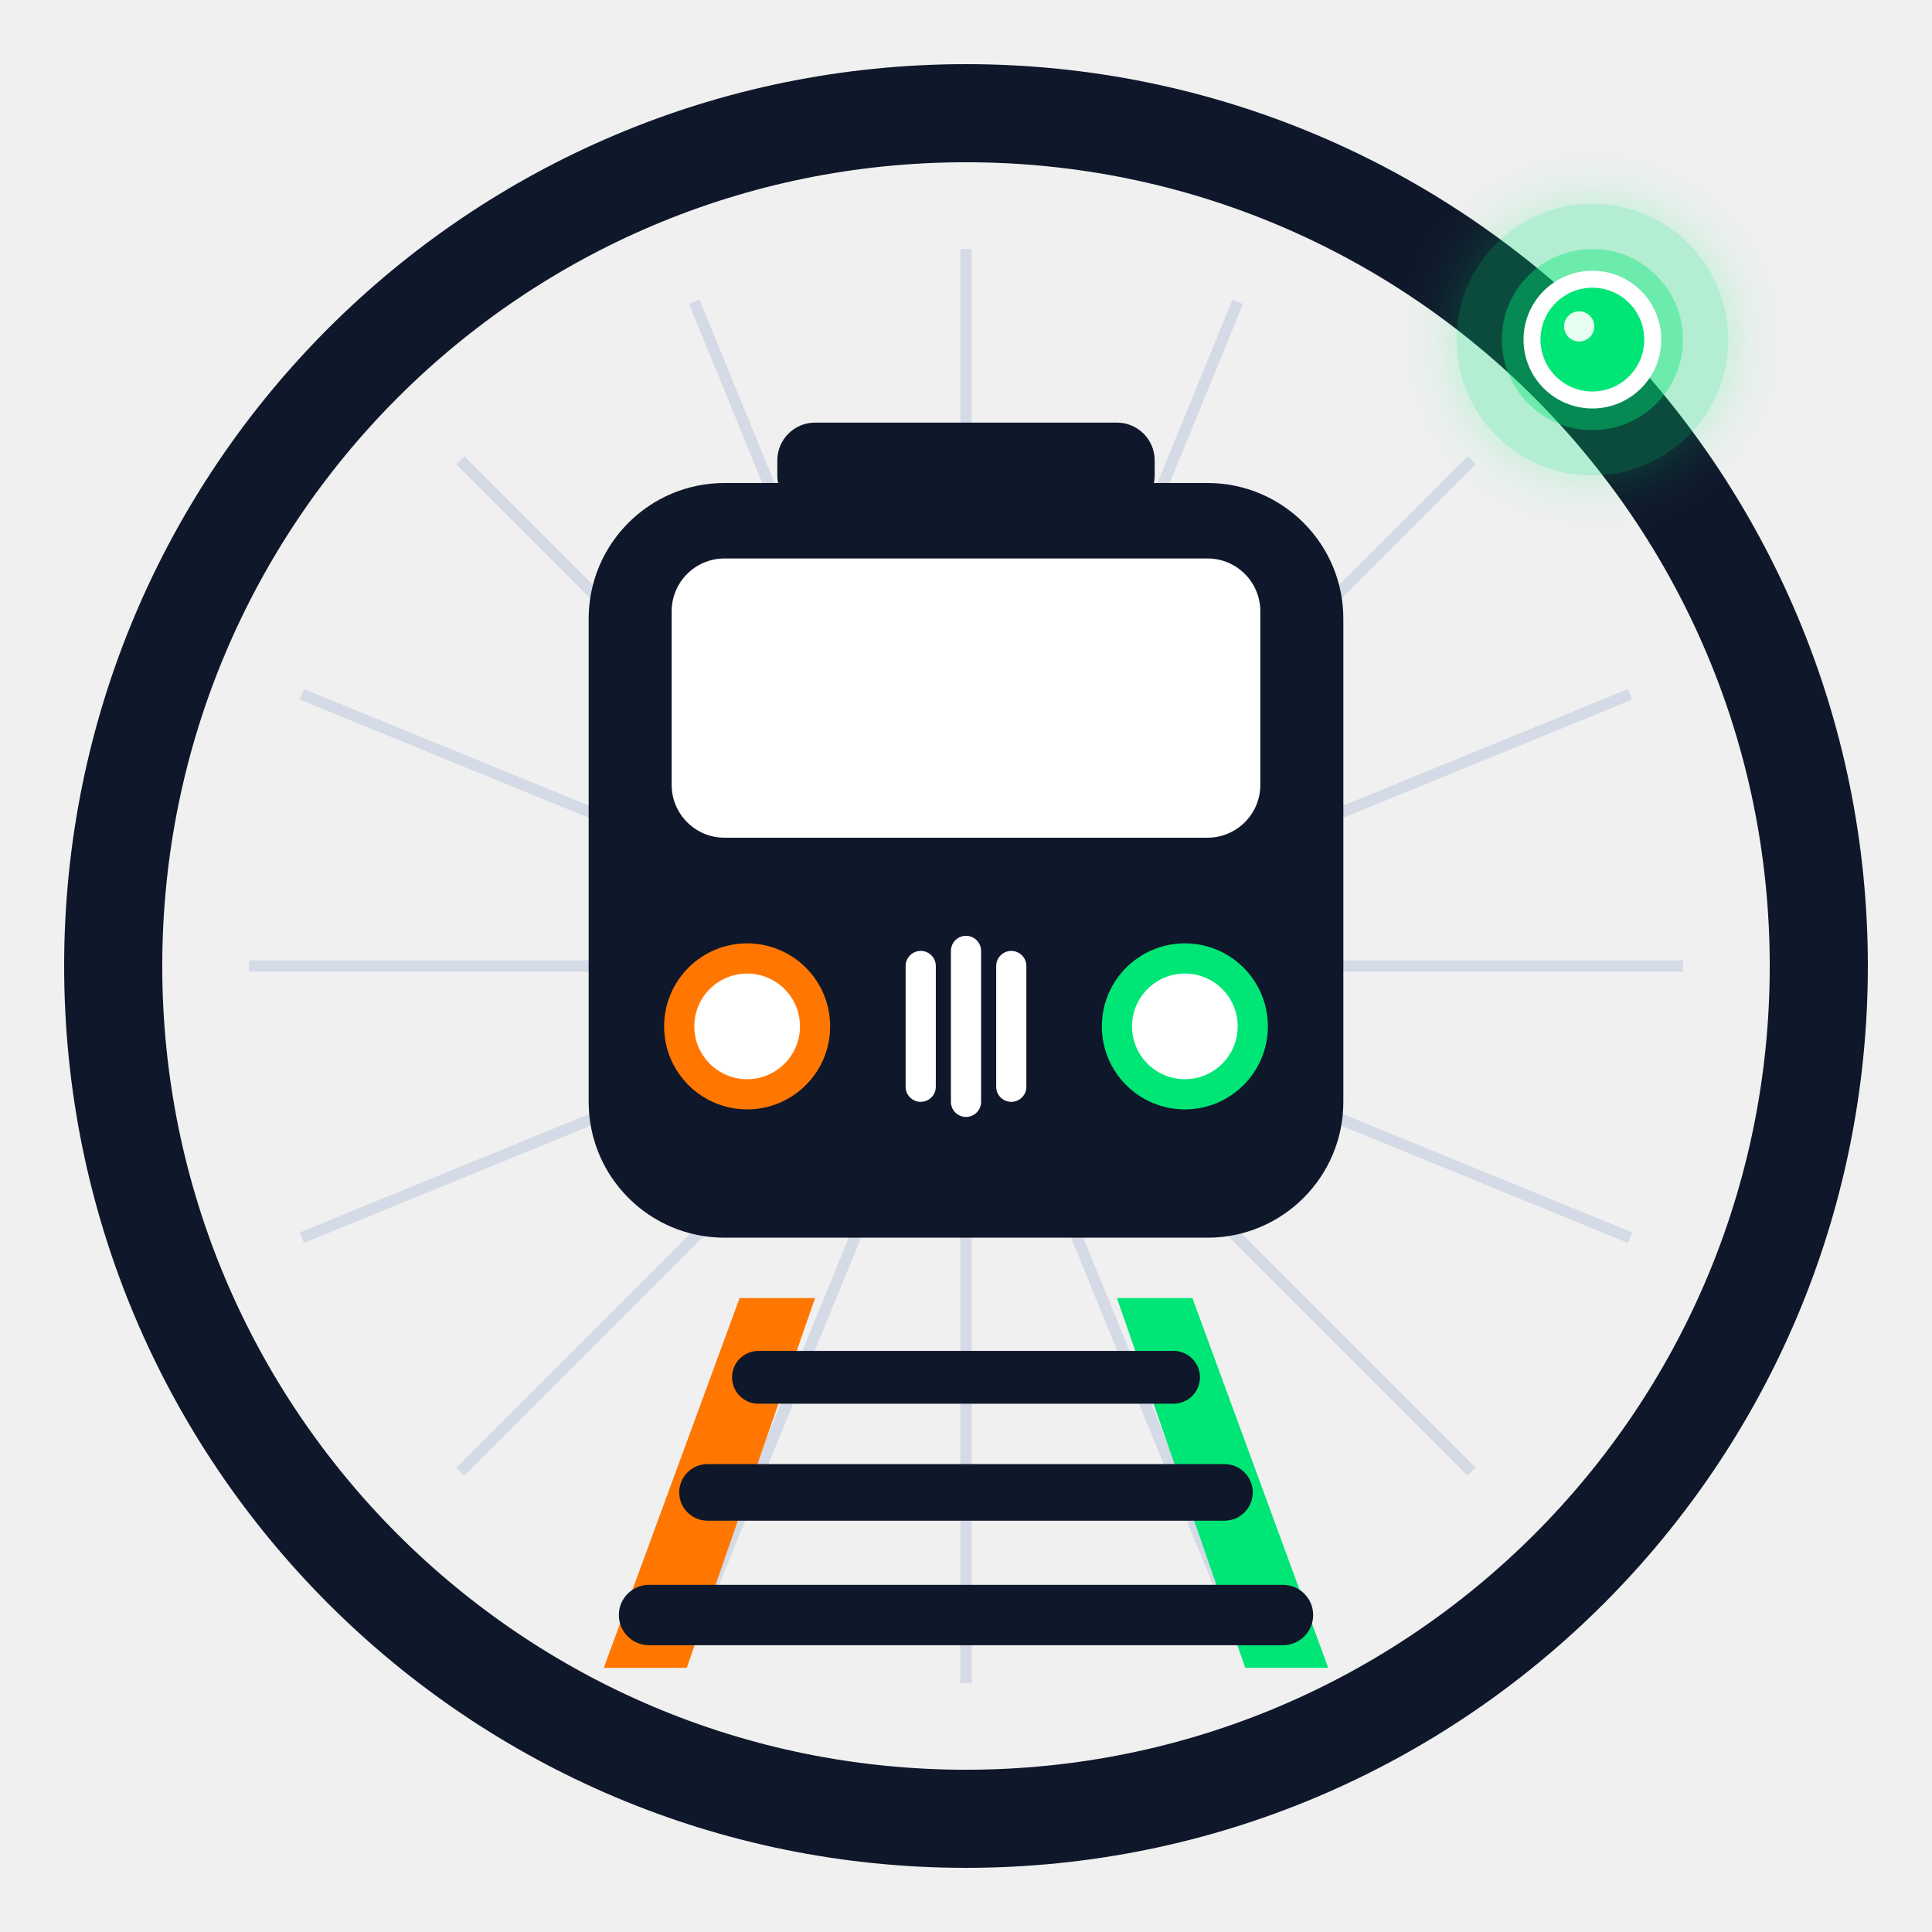
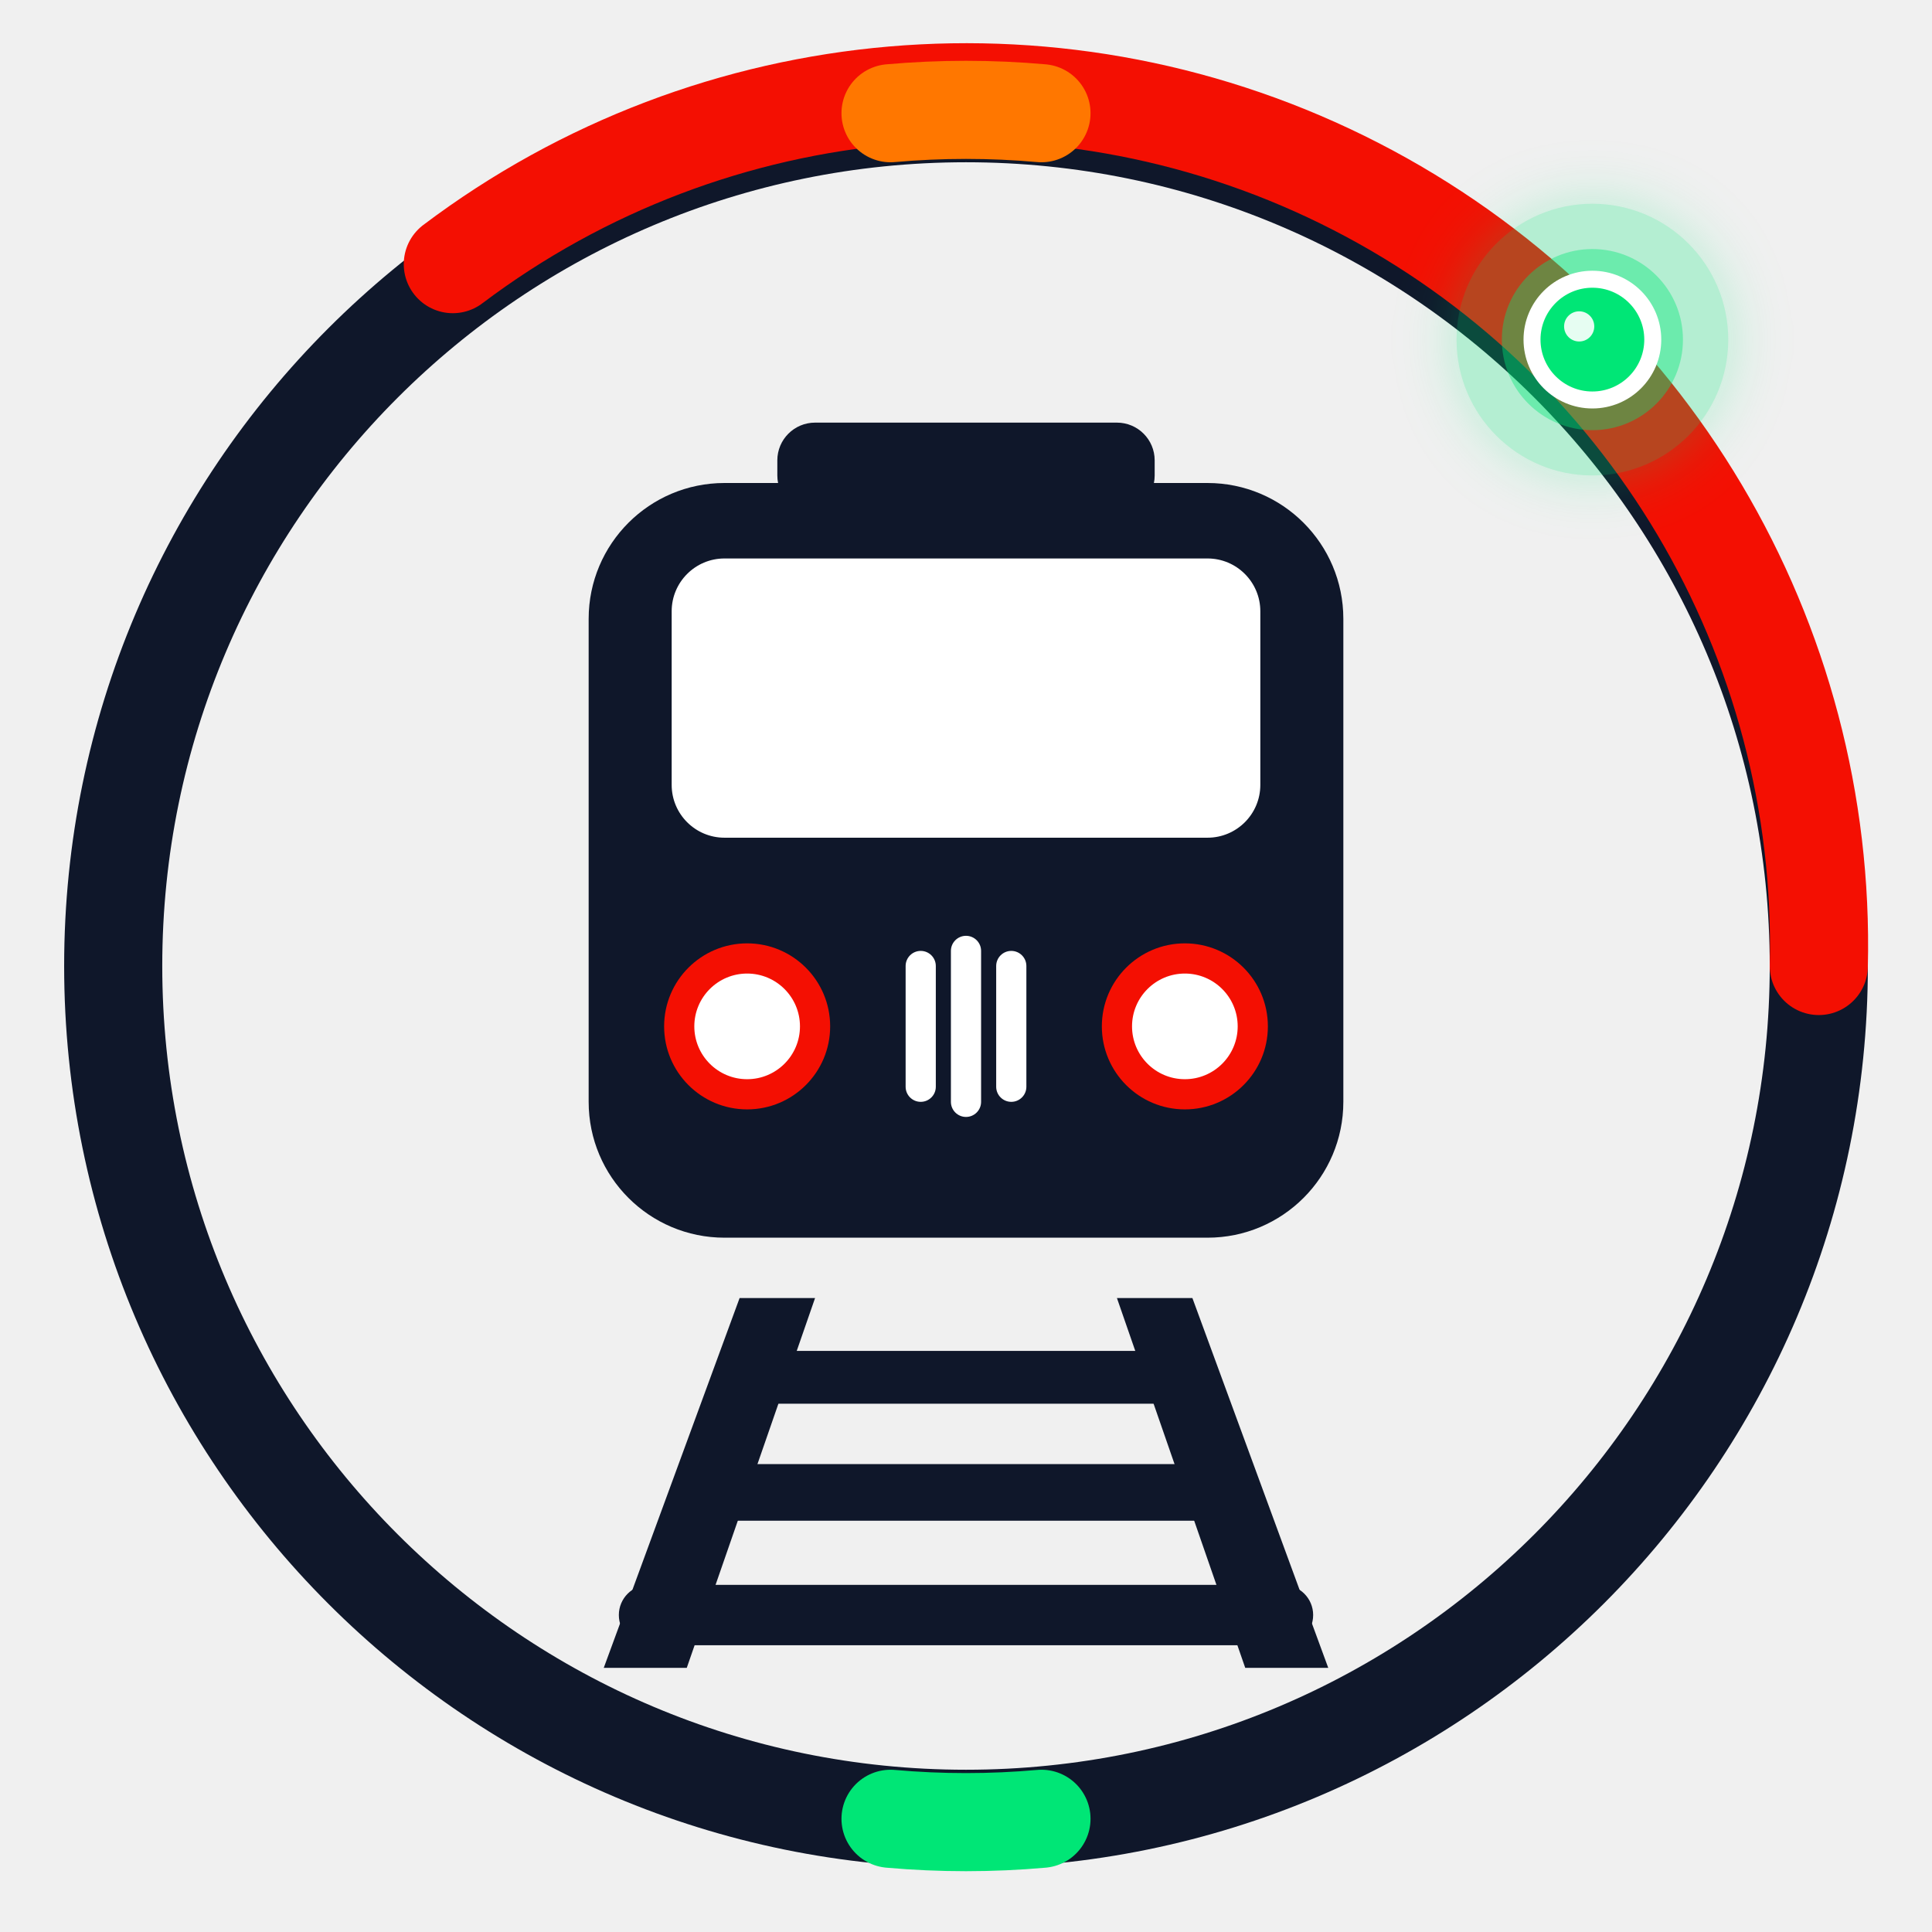
<svg xmlns="http://www.w3.org/2000/svg" viewBox="0 0 512 512" width="100%" height="100%">
  <defs>
-     <filter id="glow3" x="-40%" y="-40%" width="180%" height="180%">
+     <filter id="adobeGlow3" x="-40%" y="-40%" width="180%" height="180%">
      <feGaussianBlur stdDeviation="8" result="blur" />
      <feMerge>
        <feMergeNode in="blur" />
        <feMergeNode in="SourceGraphic" />
      </feMerge>
    </filter>
  </defs>
  <circle cx="256" cy="256" r="226" fill="none" stroke="#0F172A" stroke-width="26" />
-   <g transform="translate(256, 256)" opacity="0.12" stroke="#003399" stroke-width="3">
-     <line x1="0" y1="-190" x2="0" y2="190" />
-     <line x1="-190" y1="0" x2="190" y2="0" />
-     <line x1="-134" y1="-134" x2="134" y2="134" />
-     <line x1="-134" y1="134" x2="134" y2="-134" />
-     <line x1="-72" y1="-176" x2="72" y2="176" />
-     <line x1="-176" y1="-72" x2="176" y2="72" />
-     <line x1="-72" y1="176" x2="72" y2="-176" />
-     <line x1="-176" y1="72" x2="176" y2="-72" />
-   </g>
+   <path d="M 120 70 A 226 226 0 0 1 482 256" fill="none" stroke="#F40F02" stroke-width="26" stroke-linecap="round" />
+   <path d="M 236 30 A 226 226 0 0 1 276 30" fill="none" stroke="#FF7700" stroke-width="26" stroke-linecap="round" />
+   <path d="M 236 482 A 226 226 0 0 0 276 482" fill="none" stroke="#00E676" stroke-width="26" stroke-linecap="round" />
  <rect x="206" y="112" width="100" height="24" rx="10" fill="#0F172A" />
  <rect x="156" y="128" width="200" height="200" rx="36" fill="#0F172A" />
  <rect x="178" y="148" width="156" height="74" rx="14" fill="#FFFFFF" />
-   <circle cx="198" cy="272" r="22" fill="#FF7700" />
+   <circle cx="198" cy="272" r="22" fill="#F40F02" />
  <circle cx="198" cy="272" r="14" fill="#FFFFFF" />
-   <circle cx="314" cy="272" r="22" fill="#00E676" />
+   <circle cx="314" cy="272" r="22" fill="#F40F02" />
  <circle cx="314" cy="272" r="14" fill="#FFFFFF" />
  <rect x="240" y="252" width="8" height="40" rx="4" fill="#FFFFFF" />
  <rect x="252" y="248" width="8" height="48" rx="4" fill="#FFFFFF" />
  <rect x="264" y="252" width="8" height="40" rx="4" fill="#FFFFFF" />
-   <polygon points="196,344 216,344 182,442 160,442" fill="#FF7700" />
-   <polygon points="296,344 316,344 352,442 330,442" fill="#00E676" />
+   <polygon points="196,344 216,344 182,442 160,442" fill="#0F172A" />
+   <polygon points="296,344 316,344 352,442 330,442" fill="#0F172A" />
  <rect x="194" y="358" width="124" height="14" rx="7" fill="#0F172A" />
  <rect x="180" y="388" width="152" height="15" rx="7.5" fill="#0F172A" />
  <rect x="164" y="420" width="184" height="16" rx="8" fill="#0F172A" />
  <g transform="translate(422, 90)">
-     <circle cx="0" cy="0" r="36" fill="#00E676" opacity="0.25" filter="url(#glow3)" />
+     <circle cx="0" cy="0" r="36" fill="#00E676" opacity="0.25" filter="url(#adobeGlow3)" />
    <circle cx="0" cy="0" r="24" fill="#00E676" opacity="0.4" />
    <circle cx="0" cy="0" r="16" fill="#00E676" stroke="#FFFFFF" stroke-width="4.5" />
    <circle cx="-3.5" cy="-3.5" r="4" fill="#FFFFFF" opacity="0.9" />
  </g>
</svg>
